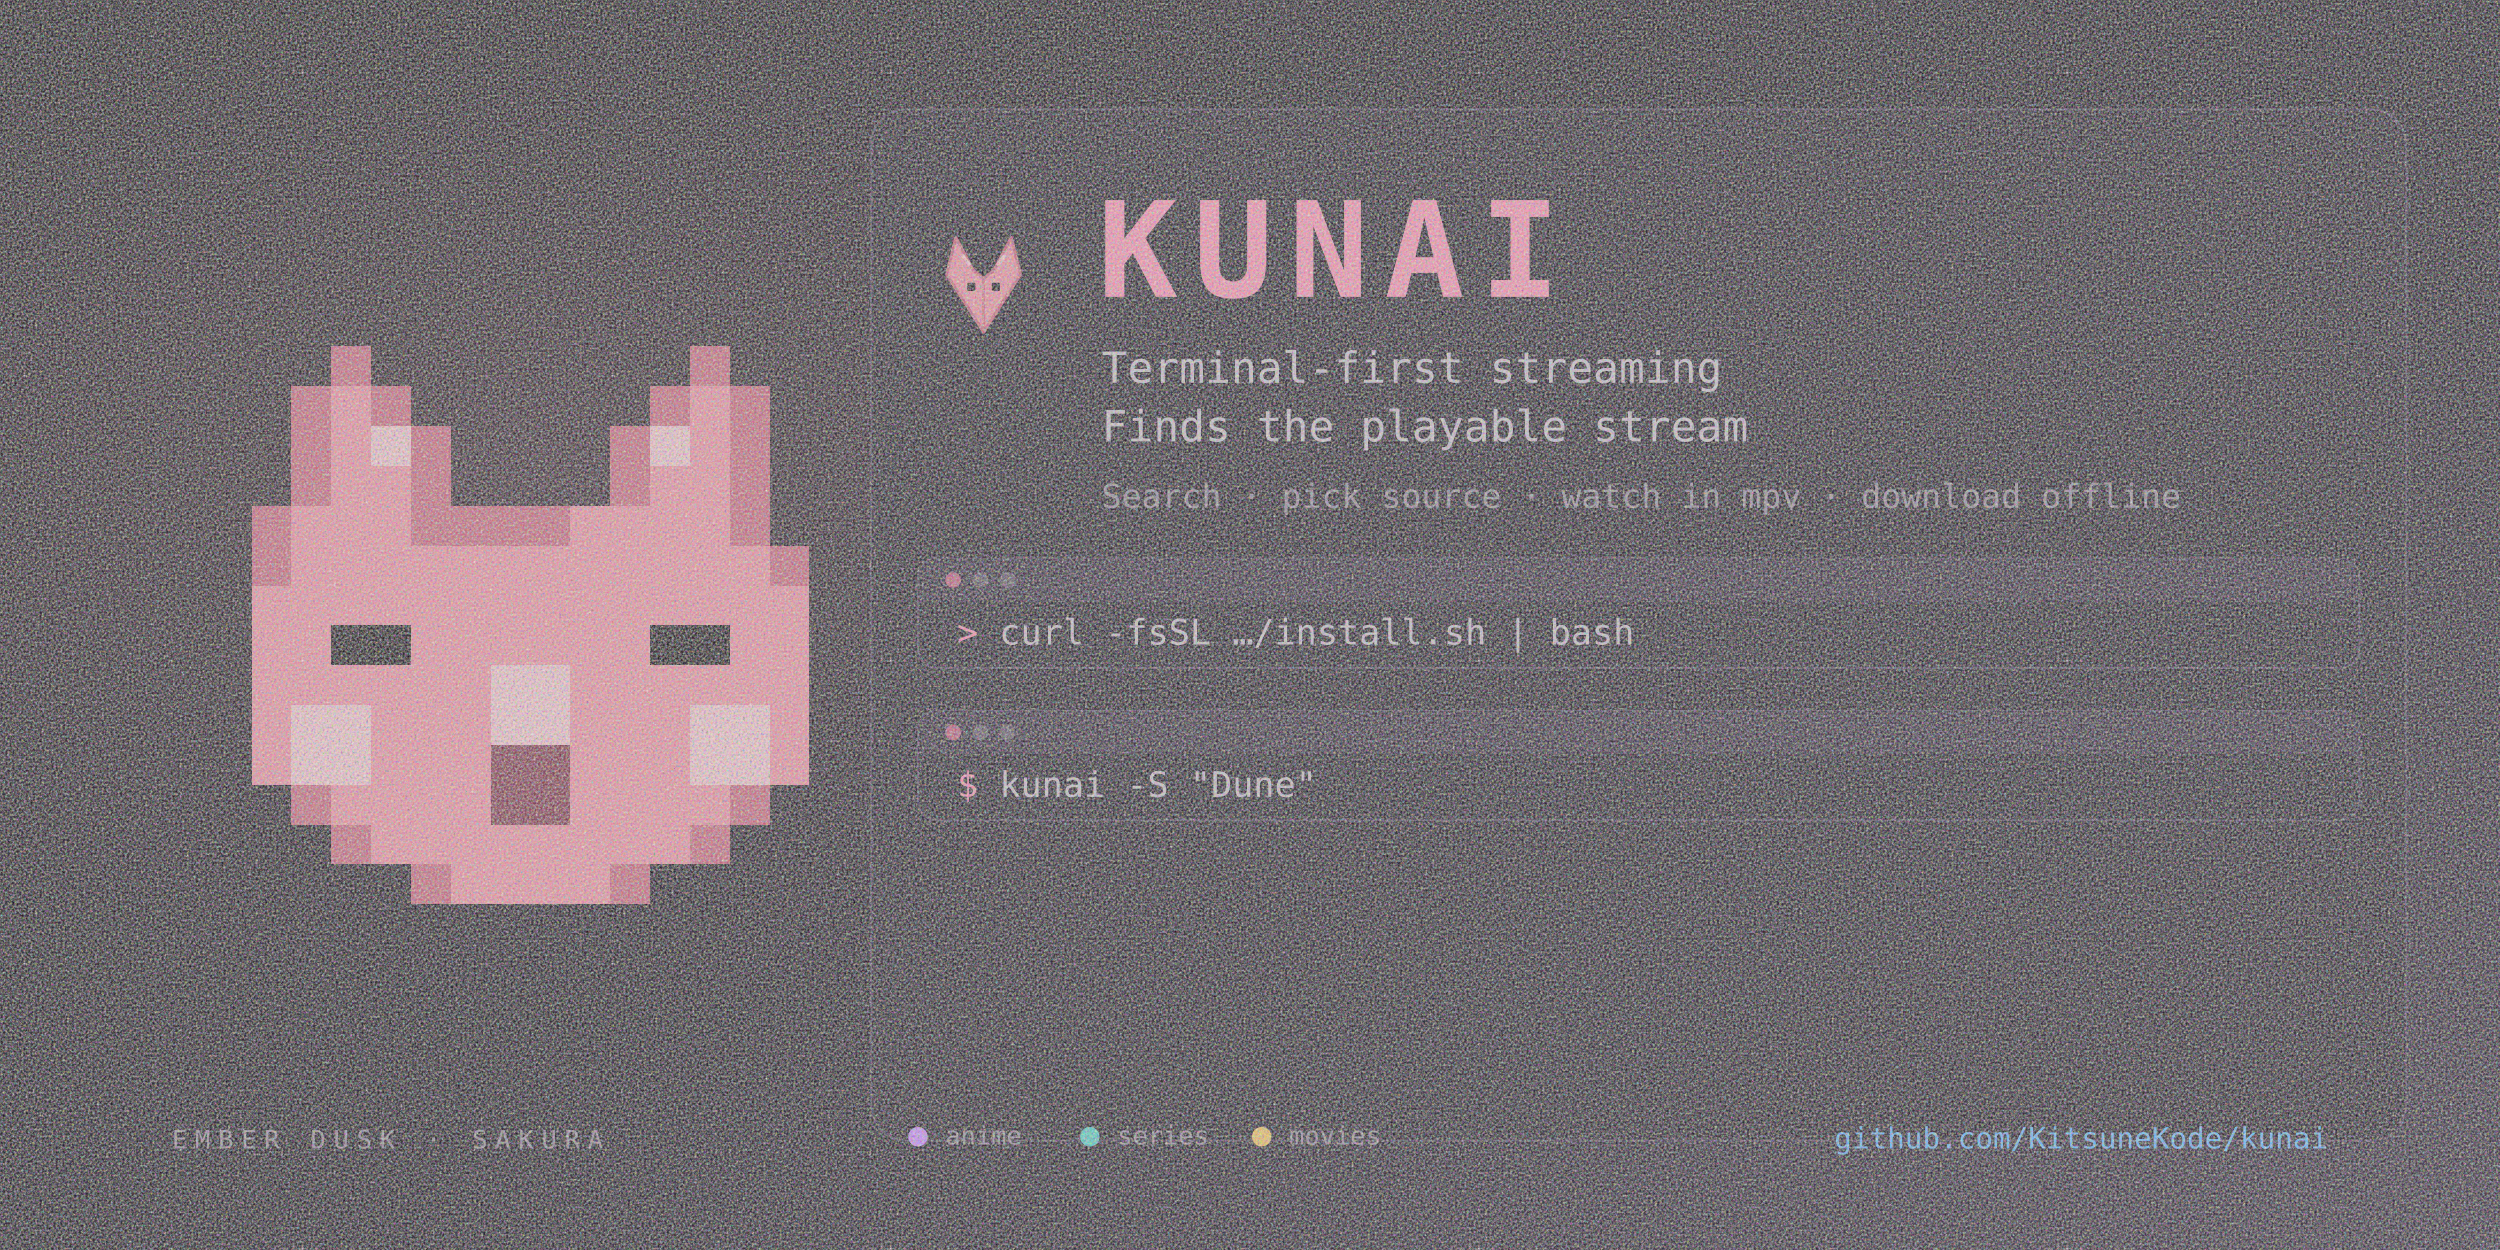
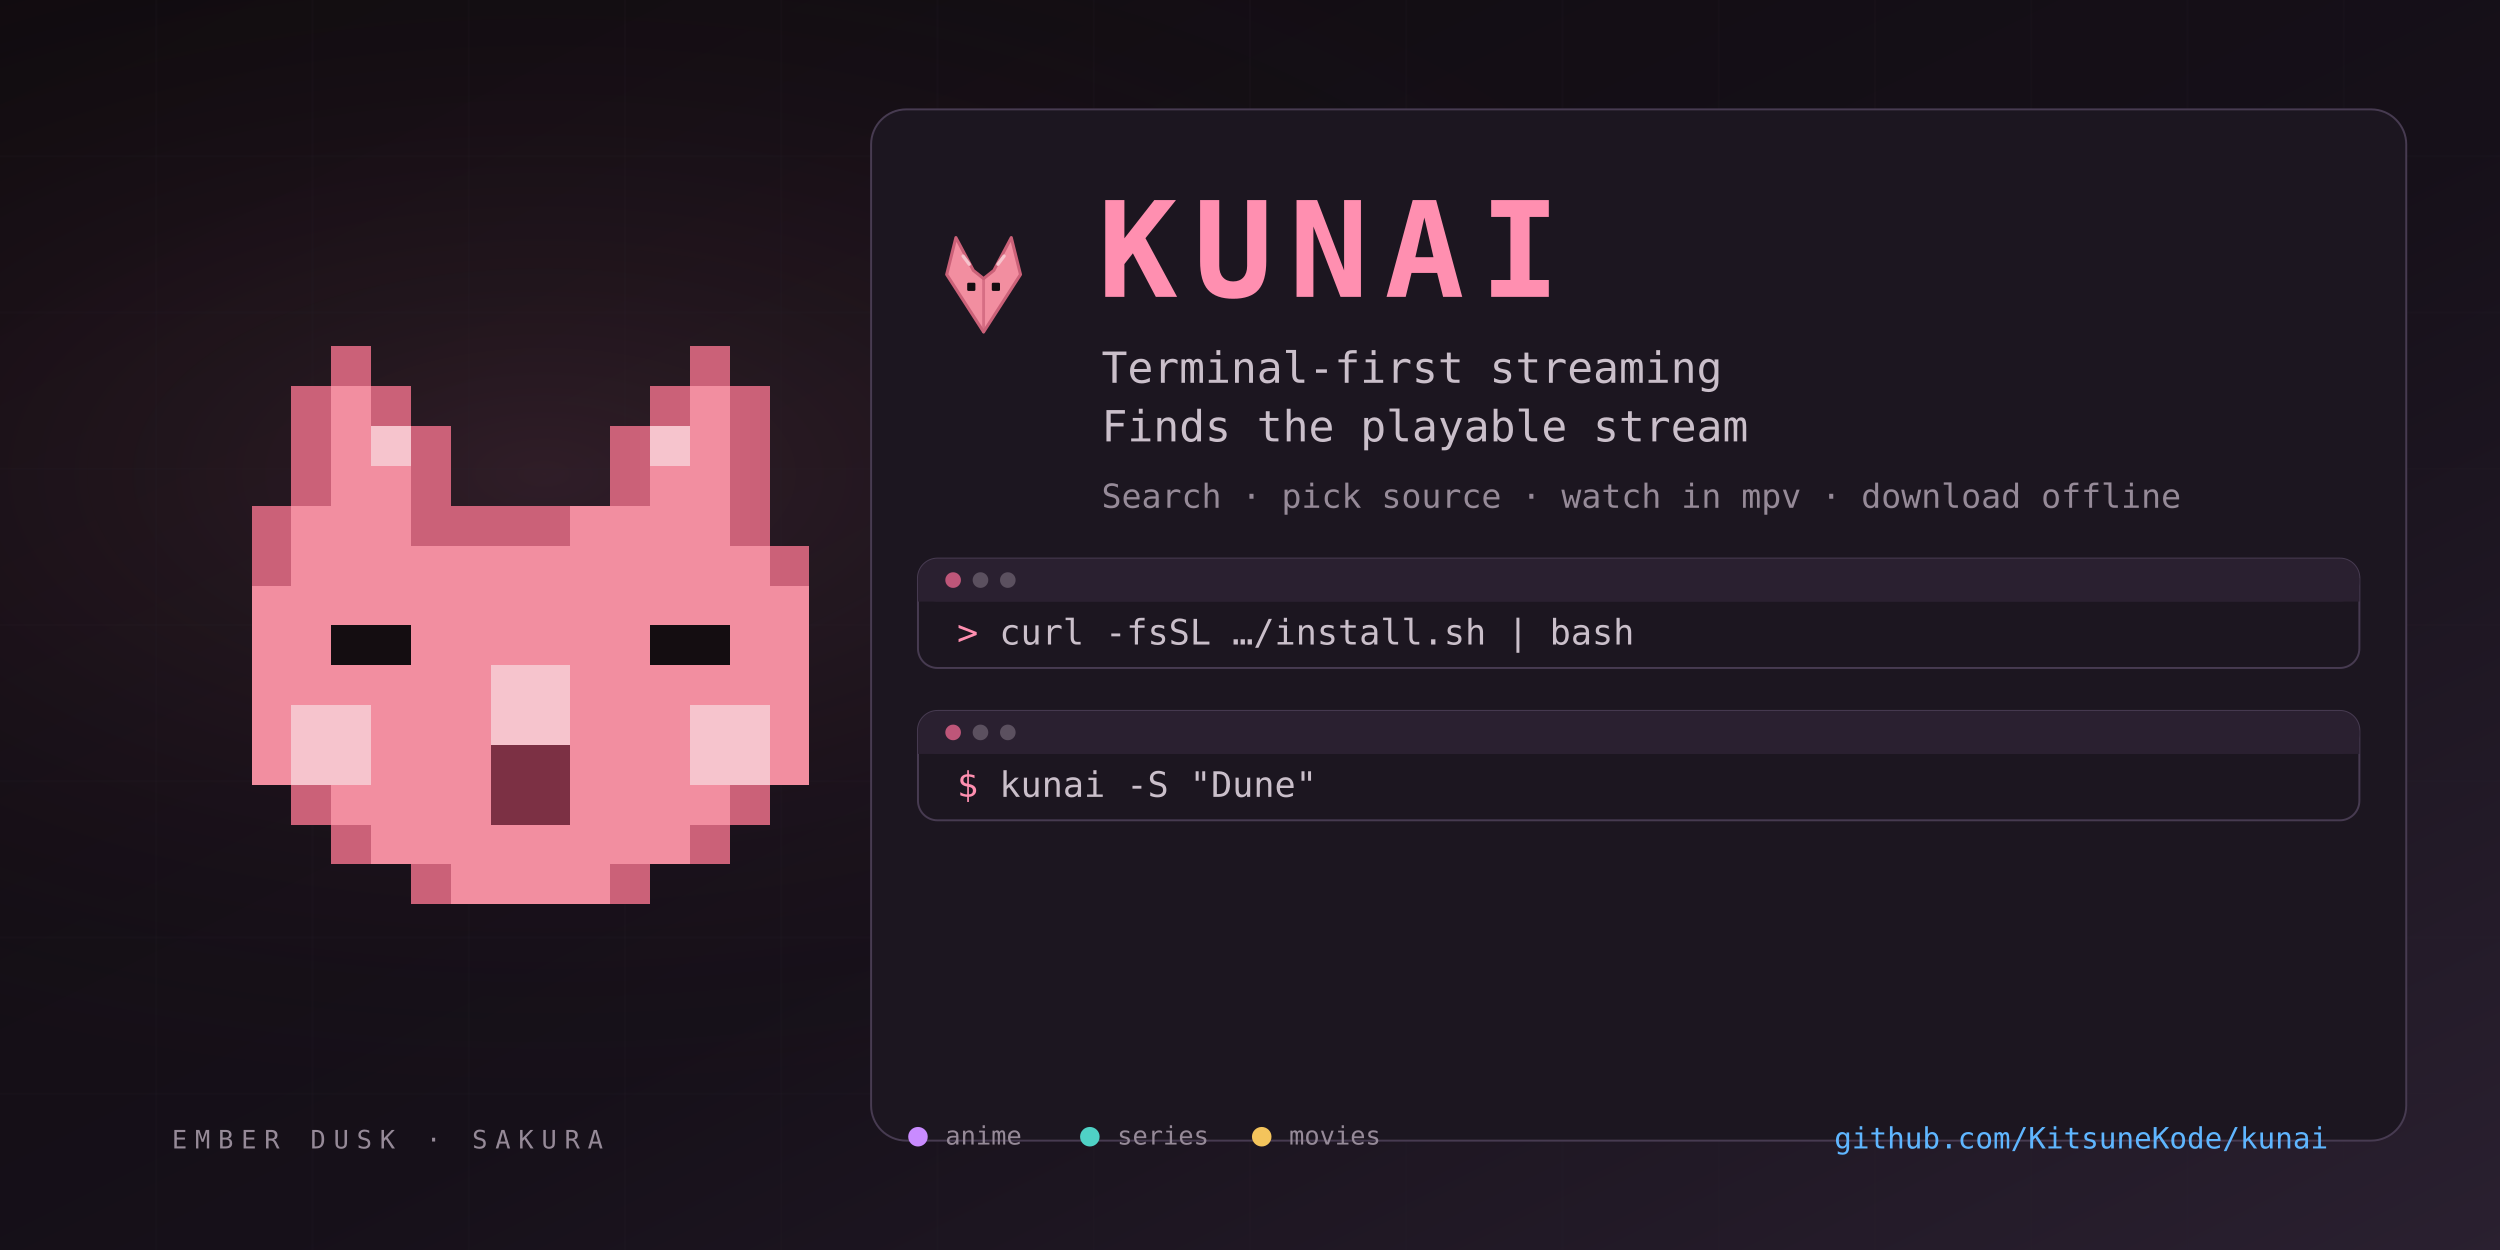
<svg xmlns="http://www.w3.org/2000/svg" viewBox="0 0 1280 640" width="1280" height="640" role="img" aria-label="Kunai — terminal-first streaming CLI">
  <defs>
    <linearGradient id="bg" x1="0" y1="0" x2="1" y2="1">
      <stop offset="0%" stop-color="#100b0f" />
      <stop offset="55%" stop-color="#161019" />
      <stop offset="100%" stop-color="#2a2030" />
    </linearGradient>
    <radialGradient id="glow" cx="22%" cy="38%" r="55%">
      <stop offset="0%" stop-color="rgba(255,143,176,0.12)" />
      <stop offset="100%" stop-color="transparent" />
    </radialGradient>
-     <filter id="grain" x="0" y="0" width="100%" height="100%">
-       <feTurbulence type="fractalNoise" baseFrequency="0.85" numOctaves="4" stitchTiles="stitch" result="noise" />
-       <feColorMatrix type="matrix" values="1 0 0 0 0  0 1 0 0 0  0 0 1 0 0  0 0 0 0.035 0" />
-       <feBlend in="SourceGraphic" in2="noise" mode="overlay" />
-     </filter>
  </defs>
  <rect width="1280" height="640" fill="url(#bg)" />
  <rect width="1280" height="640" fill="url(#glow)" />
-   <line x1="80" y1="0" x2="80" y2="640" stroke="#281f2e" stroke-width="1" opacity="0.35" />
-   <line x1="160" y1="0" x2="160" y2="640" stroke="#281f2e" stroke-width="1" opacity="0.35" />
-   <line x1="240" y1="0" x2="240" y2="640" stroke="#281f2e" stroke-width="1" opacity="0.35" />
-   <line x1="320" y1="0" x2="320" y2="640" stroke="#281f2e" stroke-width="1" opacity="0.35" />
-   <line x1="400" y1="0" x2="400" y2="640" stroke="#281f2e" stroke-width="1" opacity="0.35" />
-   <line x1="480" y1="0" x2="480" y2="640" stroke="#281f2e" stroke-width="1" opacity="0.35" />
-   <line x1="560" y1="0" x2="560" y2="640" stroke="#281f2e" stroke-width="1" opacity="0.35" />
-   <line x1="640" y1="0" x2="640" y2="640" stroke="#281f2e" stroke-width="1" opacity="0.35" />
-   <line x1="720" y1="0" x2="720" y2="640" stroke="#281f2e" stroke-width="1" opacity="0.35" />
-   <line x1="800" y1="0" x2="800" y2="640" stroke="#281f2e" stroke-width="1" opacity="0.35" />
-   <line x1="880" y1="0" x2="880" y2="640" stroke="#281f2e" stroke-width="1" opacity="0.35" />
-   <line x1="960" y1="0" x2="960" y2="640" stroke="#281f2e" stroke-width="1" opacity="0.35" />
-   <line x1="1040" y1="0" x2="1040" y2="640" stroke="#281f2e" stroke-width="1" opacity="0.35" />
-   <line x1="1120" y1="0" x2="1120" y2="640" stroke="#281f2e" stroke-width="1" opacity="0.35" />
-   <line x1="1200" y1="0" x2="1200" y2="640" stroke="#281f2e" stroke-width="1" opacity="0.35" />
-   <line x1="0" y1="80" x2="1280" y2="80" stroke="#281f2e" stroke-width="1" opacity="0.35" />
-   <line x1="0" y1="160" x2="1280" y2="160" stroke="#281f2e" stroke-width="1" opacity="0.35" />
-   <line x1="0" y1="240" x2="1280" y2="240" stroke="#281f2e" stroke-width="1" opacity="0.35" />
-   <line x1="0" y1="320" x2="1280" y2="320" stroke="#281f2e" stroke-width="1" opacity="0.35" />
-   <line x1="0" y1="400" x2="1280" y2="400" stroke="#281f2e" stroke-width="1" opacity="0.35" />
-   <line x1="0" y1="480" x2="1280" y2="480" stroke="#281f2e" stroke-width="1" opacity="0.35" />
-   <line x1="0" y1="560" x2="1280" y2="560" stroke="#281f2e" stroke-width="1" opacity="0.35" />
-   <rect x="446" y="56" width="786" height="528" rx="18" fill="#1c1620" stroke="#473b51" stroke-width="1" opacity="0.92" />
+   <line x1="80" y1="0" x2="80" y2="640" stroke="#281f2e" stroke-width="1" opacity="0.12" />
+   <line x1="160" y1="0" x2="160" y2="640" stroke="#281f2e" stroke-width="1" opacity="0.12" />
+   <line x1="240" y1="0" x2="240" y2="640" stroke="#281f2e" stroke-width="1" opacity="0.12" />
+   <line x1="320" y1="0" x2="320" y2="640" stroke="#281f2e" stroke-width="1" opacity="0.12" />
+   <line x1="400" y1="0" x2="400" y2="640" stroke="#281f2e" stroke-width="1" opacity="0.12" />
+   <line x1="480" y1="0" x2="480" y2="640" stroke="#281f2e" stroke-width="1" opacity="0.12" />
+   <line x1="560" y1="0" x2="560" y2="640" stroke="#281f2e" stroke-width="1" opacity="0.12" />
+   <line x1="640" y1="0" x2="640" y2="640" stroke="#281f2e" stroke-width="1" opacity="0.12" />
+   <line x1="720" y1="0" x2="720" y2="640" stroke="#281f2e" stroke-width="1" opacity="0.12" />
+   <line x1="800" y1="0" x2="800" y2="640" stroke="#281f2e" stroke-width="1" opacity="0.12" />
+   <line x1="880" y1="0" x2="880" y2="640" stroke="#281f2e" stroke-width="1" opacity="0.12" />
+   <line x1="960" y1="0" x2="960" y2="640" stroke="#281f2e" stroke-width="1" opacity="0.12" />
+   <line x1="1040" y1="0" x2="1040" y2="640" stroke="#281f2e" stroke-width="1" opacity="0.12" />
+   <line x1="1120" y1="0" x2="1120" y2="640" stroke="#281f2e" stroke-width="1" opacity="0.12" />
+   <line x1="1200" y1="0" x2="1200" y2="640" stroke="#281f2e" stroke-width="1" opacity="0.12" />
+   <line x1="0" y1="80" x2="1280" y2="80" stroke="#281f2e" stroke-width="1" opacity="0.12" />
+   <line x1="0" y1="160" x2="1280" y2="160" stroke="#281f2e" stroke-width="1" opacity="0.12" />
+   <line x1="0" y1="240" x2="1280" y2="240" stroke="#281f2e" stroke-width="1" opacity="0.12" />
+   <line x1="0" y1="320" x2="1280" y2="320" stroke="#281f2e" stroke-width="1" opacity="0.12" />
+   <line x1="0" y1="400" x2="1280" y2="400" stroke="#281f2e" stroke-width="1" opacity="0.12" />
+   <line x1="0" y1="480" x2="1280" y2="480" stroke="#281f2e" stroke-width="1" opacity="0.12" />
+   <line x1="0" y1="560" x2="1280" y2="560" stroke="#281f2e" stroke-width="1" opacity="0.12" />
+   <rect x="446" y="56" width="786" height="528" rx="18" fill="#1c1620" stroke="#473b51" stroke-width="1" />
  <g transform="translate(88 157) scale(2.55)" shape-rendering="crispEdges">
    <rect x="32" y="8" width="8" height="8" fill="#cb6178" />
    <rect x="104" y="8" width="8" height="8" fill="#cb6178" />
    <rect x="24" y="16" width="8" height="8" fill="#cb6178" />
    <rect x="32" y="16" width="8" height="8" fill="#f28ea0" />
    <rect x="40" y="16" width="8" height="8" fill="#cb6178" />
    <rect x="96" y="16" width="8" height="8" fill="#cb6178" />
    <rect x="104" y="16" width="8" height="8" fill="#f28ea0" />
    <rect x="112" y="16" width="8" height="8" fill="#cb6178" />
    <rect x="24" y="24" width="8" height="8" fill="#cb6178" />
    <rect x="32" y="24" width="8" height="8" fill="#f28ea0" />
    <rect x="40" y="24" width="8" height="8" fill="#f6c4cd" />
    <rect x="48" y="24" width="8" height="8" fill="#cb6178" />
    <rect x="88" y="24" width="8" height="8" fill="#cb6178" />
    <rect x="96" y="24" width="8" height="8" fill="#f6c4cd" />
    <rect x="104" y="24" width="8" height="8" fill="#f28ea0" />
    <rect x="112" y="24" width="8" height="8" fill="#cb6178" />
    <rect x="24" y="32" width="8" height="8" fill="#cb6178" />
    <rect x="32" y="32" width="8" height="8" fill="#f28ea0" />
    <rect x="40" y="32" width="8" height="8" fill="#f28ea0" />
    <rect x="48" y="32" width="8" height="8" fill="#cb6178" />
    <rect x="88" y="32" width="8" height="8" fill="#cb6178" />
    <rect x="96" y="32" width="8" height="8" fill="#f28ea0" />
    <rect x="104" y="32" width="8" height="8" fill="#f28ea0" />
    <rect x="112" y="32" width="8" height="8" fill="#cb6178" />
    <rect x="16" y="40" width="8" height="8" fill="#cb6178" />
    <rect x="24" y="40" width="8" height="8" fill="#f28ea0" />
    <rect x="32" y="40" width="8" height="8" fill="#f28ea0" />
    <rect x="40" y="40" width="8" height="8" fill="#f28ea0" />
    <rect x="48" y="40" width="8" height="8" fill="#cb6178" />
    <rect x="56" y="40" width="8" height="8" fill="#cb6178" />
    <rect x="64" y="40" width="8" height="8" fill="#cb6178" />
    <rect x="72" y="40" width="8" height="8" fill="#cb6178" />
    <rect x="80" y="40" width="8" height="8" fill="#f28ea0" />
    <rect x="88" y="40" width="8" height="8" fill="#f28ea0" />
    <rect x="96" y="40" width="8" height="8" fill="#f28ea0" />
    <rect x="104" y="40" width="8" height="8" fill="#f28ea0" />
    <rect x="112" y="40" width="8" height="8" fill="#cb6178" />
    <rect x="16" y="48" width="8" height="8" fill="#cb6178" />
    <rect x="24" y="48" width="8" height="8" fill="#f28ea0" />
    <rect x="32" y="48" width="8" height="8" fill="#f28ea0" />
    <rect x="40" y="48" width="8" height="8" fill="#f28ea0" />
    <rect x="48" y="48" width="8" height="8" fill="#f28ea0" />
    <rect x="56" y="48" width="8" height="8" fill="#f28ea0" />
    <rect x="64" y="48" width="8" height="8" fill="#f28ea0" />
    <rect x="72" y="48" width="8" height="8" fill="#f28ea0" />
    <rect x="80" y="48" width="8" height="8" fill="#f28ea0" />
    <rect x="88" y="48" width="8" height="8" fill="#f28ea0" />
    <rect x="96" y="48" width="8" height="8" fill="#f28ea0" />
    <rect x="104" y="48" width="8" height="8" fill="#f28ea0" />
    <rect x="112" y="48" width="8" height="8" fill="#f28ea0" />
    <rect x="120" y="48" width="8" height="8" fill="#cb6178" />
    <rect x="16" y="56" width="8" height="8" fill="#f28ea0" />
    <rect x="24" y="56" width="8" height="8" fill="#f28ea0" />
    <rect x="32" y="56" width="8" height="8" fill="#f28ea0" />
    <rect x="40" y="56" width="8" height="8" fill="#f28ea0" />
    <rect x="48" y="56" width="8" height="8" fill="#f28ea0" />
    <rect x="56" y="56" width="8" height="8" fill="#f28ea0" />
    <rect x="64" y="56" width="8" height="8" fill="#f28ea0" />
    <rect x="72" y="56" width="8" height="8" fill="#f28ea0" />
    <rect x="80" y="56" width="8" height="8" fill="#f28ea0" />
    <rect x="88" y="56" width="8" height="8" fill="#f28ea0" />
    <rect x="96" y="56" width="8" height="8" fill="#f28ea0" />
    <rect x="104" y="56" width="8" height="8" fill="#f28ea0" />
    <rect x="112" y="56" width="8" height="8" fill="#f28ea0" />
    <rect x="120" y="56" width="8" height="8" fill="#f28ea0" />
    <rect x="16" y="64" width="8" height="8" fill="#f28ea0" />
    <rect x="24" y="64" width="8" height="8" fill="#f28ea0" />
    <rect x="32" y="64" width="8" height="8" fill="#140d11" />
    <rect x="40" y="64" width="8" height="8" fill="#140d11" />
    <rect x="48" y="64" width="8" height="8" fill="#f28ea0" />
    <rect x="56" y="64" width="8" height="8" fill="#f28ea0" />
    <rect x="64" y="64" width="8" height="8" fill="#f28ea0" />
    <rect x="72" y="64" width="8" height="8" fill="#f28ea0" />
    <rect x="80" y="64" width="8" height="8" fill="#f28ea0" />
    <rect x="88" y="64" width="8" height="8" fill="#f28ea0" />
    <rect x="96" y="64" width="8" height="8" fill="#140d11" />
    <rect x="104" y="64" width="8" height="8" fill="#140d11" />
    <rect x="112" y="64" width="8" height="8" fill="#f28ea0" />
    <rect x="120" y="64" width="8" height="8" fill="#f28ea0" />
    <rect x="16" y="72" width="8" height="8" fill="#f28ea0" />
    <rect x="24" y="72" width="8" height="8" fill="#f28ea0" />
    <rect x="32" y="72" width="8" height="8" fill="#f28ea0" />
    <rect x="40" y="72" width="8" height="8" fill="#f28ea0" />
    <rect x="48" y="72" width="8" height="8" fill="#f28ea0" />
    <rect x="56" y="72" width="8" height="8" fill="#f28ea0" />
    <rect x="64" y="72" width="8" height="8" fill="#f6c4cd" />
    <rect x="72" y="72" width="8" height="8" fill="#f6c4cd" />
    <rect x="80" y="72" width="8" height="8" fill="#f28ea0" />
    <rect x="88" y="72" width="8" height="8" fill="#f28ea0" />
    <rect x="96" y="72" width="8" height="8" fill="#f28ea0" />
    <rect x="104" y="72" width="8" height="8" fill="#f28ea0" />
    <rect x="112" y="72" width="8" height="8" fill="#f28ea0" />
    <rect x="120" y="72" width="8" height="8" fill="#f28ea0" />
    <rect x="16" y="80" width="8" height="8" fill="#f28ea0" />
    <rect x="24" y="80" width="8" height="8" fill="#f6c4cd" />
    <rect x="32" y="80" width="8" height="8" fill="#f6c4cd" />
    <rect x="40" y="80" width="8" height="8" fill="#f28ea0" />
    <rect x="48" y="80" width="8" height="8" fill="#f28ea0" />
    <rect x="56" y="80" width="8" height="8" fill="#f28ea0" />
    <rect x="64" y="80" width="8" height="8" fill="#f6c4cd" />
    <rect x="72" y="80" width="8" height="8" fill="#f6c4cd" />
    <rect x="80" y="80" width="8" height="8" fill="#f28ea0" />
    <rect x="88" y="80" width="8" height="8" fill="#f28ea0" />
    <rect x="96" y="80" width="8" height="8" fill="#f28ea0" />
    <rect x="104" y="80" width="8" height="8" fill="#f6c4cd" />
    <rect x="112" y="80" width="8" height="8" fill="#f6c4cd" />
    <rect x="120" y="80" width="8" height="8" fill="#f28ea0" />
    <rect x="16" y="88" width="8" height="8" fill="#f28ea0" />
    <rect x="24" y="88" width="8" height="8" fill="#f6c4cd" />
    <rect x="32" y="88" width="8" height="8" fill="#f6c4cd" />
    <rect x="40" y="88" width="8" height="8" fill="#f28ea0" />
    <rect x="48" y="88" width="8" height="8" fill="#f28ea0" />
    <rect x="56" y="88" width="8" height="8" fill="#f28ea0" />
    <rect x="64" y="88" width="8" height="8" fill="#7c3044" />
    <rect x="72" y="88" width="8" height="8" fill="#7c3044" />
    <rect x="80" y="88" width="8" height="8" fill="#f28ea0" />
    <rect x="88" y="88" width="8" height="8" fill="#f28ea0" />
    <rect x="96" y="88" width="8" height="8" fill="#f28ea0" />
    <rect x="104" y="88" width="8" height="8" fill="#f6c4cd" />
    <rect x="112" y="88" width="8" height="8" fill="#f6c4cd" />
    <rect x="120" y="88" width="8" height="8" fill="#f28ea0" />
    <rect x="24" y="96" width="8" height="8" fill="#cb6178" />
    <rect x="32" y="96" width="8" height="8" fill="#f28ea0" />
    <rect x="40" y="96" width="8" height="8" fill="#f28ea0" />
    <rect x="48" y="96" width="8" height="8" fill="#f28ea0" />
    <rect x="56" y="96" width="8" height="8" fill="#f28ea0" />
    <rect x="64" y="96" width="8" height="8" fill="#7c3044" />
    <rect x="72" y="96" width="8" height="8" fill="#7c3044" />
    <rect x="80" y="96" width="8" height="8" fill="#f28ea0" />
    <rect x="88" y="96" width="8" height="8" fill="#f28ea0" />
    <rect x="96" y="96" width="8" height="8" fill="#f28ea0" />
    <rect x="104" y="96" width="8" height="8" fill="#f28ea0" />
    <rect x="112" y="96" width="8" height="8" fill="#cb6178" />
    <rect x="32" y="104" width="8" height="8" fill="#cb6178" />
    <rect x="40" y="104" width="8" height="8" fill="#f28ea0" />
    <rect x="48" y="104" width="8" height="8" fill="#f28ea0" />
    <rect x="56" y="104" width="8" height="8" fill="#f28ea0" />
    <rect x="64" y="104" width="8" height="8" fill="#f28ea0" />
    <rect x="72" y="104" width="8" height="8" fill="#f28ea0" />
    <rect x="80" y="104" width="8" height="8" fill="#f28ea0" />
    <rect x="88" y="104" width="8" height="8" fill="#f28ea0" />
    <rect x="96" y="104" width="8" height="8" fill="#f28ea0" />
    <rect x="104" y="104" width="8" height="8" fill="#cb6178" />
    <rect x="48" y="112" width="8" height="8" fill="#cb6178" />
    <rect x="56" y="112" width="8" height="8" fill="#f28ea0" />
    <rect x="64" y="112" width="8" height="8" fill="#f28ea0" />
    <rect x="72" y="112" width="8" height="8" fill="#f28ea0" />
    <rect x="80" y="112" width="8" height="8" fill="#f28ea0" />
    <rect x="88" y="112" width="8" height="8" fill="#cb6178" />
  </g>
  <g transform="translate(470 108)">
    <g transform="scale(1.05)">
      <path d="M32 59 L50 31 L45.5 13 L37 29 L32 33 L27 29 L18.5 13 L14 31 Z" fill="#f28ea0" stroke="#cb6178" stroke-width="1.5" stroke-linejoin="round" />
      <path d="M32 33 L32 59" stroke="#cb6178" stroke-width="1.4" stroke-linecap="round" opacity="0.7" />
      <rect x="24" y="35" width="4" height="4" rx="0.6" fill="#140d11" />
      <rect x="36" y="35" width="4" height="4" rx="0.6" fill="#140d11" />
      <path d="M22 22 l3 4" stroke="#f6c4cd" stroke-width="1.6" stroke-linecap="round" />
      <path d="M42 22 l-3 4" stroke="#f6c4cd" stroke-width="1.6" stroke-linecap="round" />
    </g>
    <text x="92" y="44" font-family="ui-monospace, 'JetBrains Mono', Menlo, monospace" font-size="68" font-weight="800" letter-spacing="8" fill="#ff8fb0">KUNAI</text>
    <text x="94" y="88" font-family="ui-monospace, 'JetBrains Mono', Menlo, monospace" font-size="22" fill="#cabfca">Terminal-first streaming</text>
    <text x="94" y="118" font-family="ui-monospace, 'JetBrains Mono', Menlo, monospace" font-size="22" fill="#cabfca">Finds the playable stream</text>
    <text x="94" y="152" font-family="ui-monospace, 'JetBrains Mono', Menlo, monospace" font-size="17" fill="#968a98">Search · pick source · watch in mpv · download offline</text>
  </g>
  <g>
    <rect x="470" y="286" width="738" height="56" rx="10" fill="#1c1620" stroke="#473b51" stroke-width="1" />
    <rect x="470" y="286" width="738" height="22" rx="10" fill="#2a2030" />
    <rect x="470" y="296" width="738" height="12" fill="#2a2030" />
    <circle cx="488" cy="297" r="4" fill="#d85f86" opacity="0.85" />
    <circle cx="502" cy="297" r="4" fill="#968a98" opacity="0.45" />
    <circle cx="516" cy="297" r="4" fill="#968a98" opacity="0.45" />
    <text x="490" y="330" font-family="ui-monospace, 'JetBrains Mono', Menlo, monospace" font-size="18" fill="#cabfca">
      <tspan fill="#ff8fb0">&gt;</tspan> curl -fsSL …/install.sh | bash
    </text>
  </g>
  <g>
    <rect x="470" y="364" width="738" height="56" rx="10" fill="#1c1620" stroke="#473b51" stroke-width="1" />
    <rect x="470" y="364" width="738" height="22" rx="10" fill="#2a2030" />
    <rect x="470" y="374" width="738" height="12" fill="#2a2030" />
    <circle cx="488" cy="375" r="4" fill="#d85f86" opacity="0.85" />
    <circle cx="502" cy="375" r="4" fill="#968a98" opacity="0.45" />
    <circle cx="516" cy="375" r="4" fill="#968a98" opacity="0.45" />
    <text x="490" y="408" font-family="ui-monospace, 'JetBrains Mono', Menlo, monospace" font-size="18" fill="#cabfca">
      <tspan fill="#ff8fb0">$</tspan> kunai -S "Dune"
    </text>
  </g>
  <g font-family="ui-monospace, 'JetBrains Mono', Menlo, monospace" font-size="13" fill="#968a98">
    <circle cx="470" cy="582" r="5" fill="#c98bff" />
    <text x="484" y="586">anime</text>
    <circle cx="558" cy="582" r="5" fill="#4fd1c5" />
    <text x="572" y="586">series</text>
    <circle cx="646" cy="582" r="5" fill="#f4c45c" />
    <text x="660" y="586">movies</text>
  </g>
  <text x="1192" y="588" text-anchor="end" font-family="ui-monospace, 'JetBrains Mono', Menlo, monospace" font-size="15" fill="#5fb6ff">github.com/KitsuneKode/kunai</text>
  <text x="88" y="588" font-family="ui-monospace, 'JetBrains Mono', Menlo, monospace" font-size="13" letter-spacing="4" fill="#968a98">EMBER DUSK · SAKURA</text>
-   <rect width="1280" height="640" fill="transparent" filter="url(#grain)" />
</svg>
